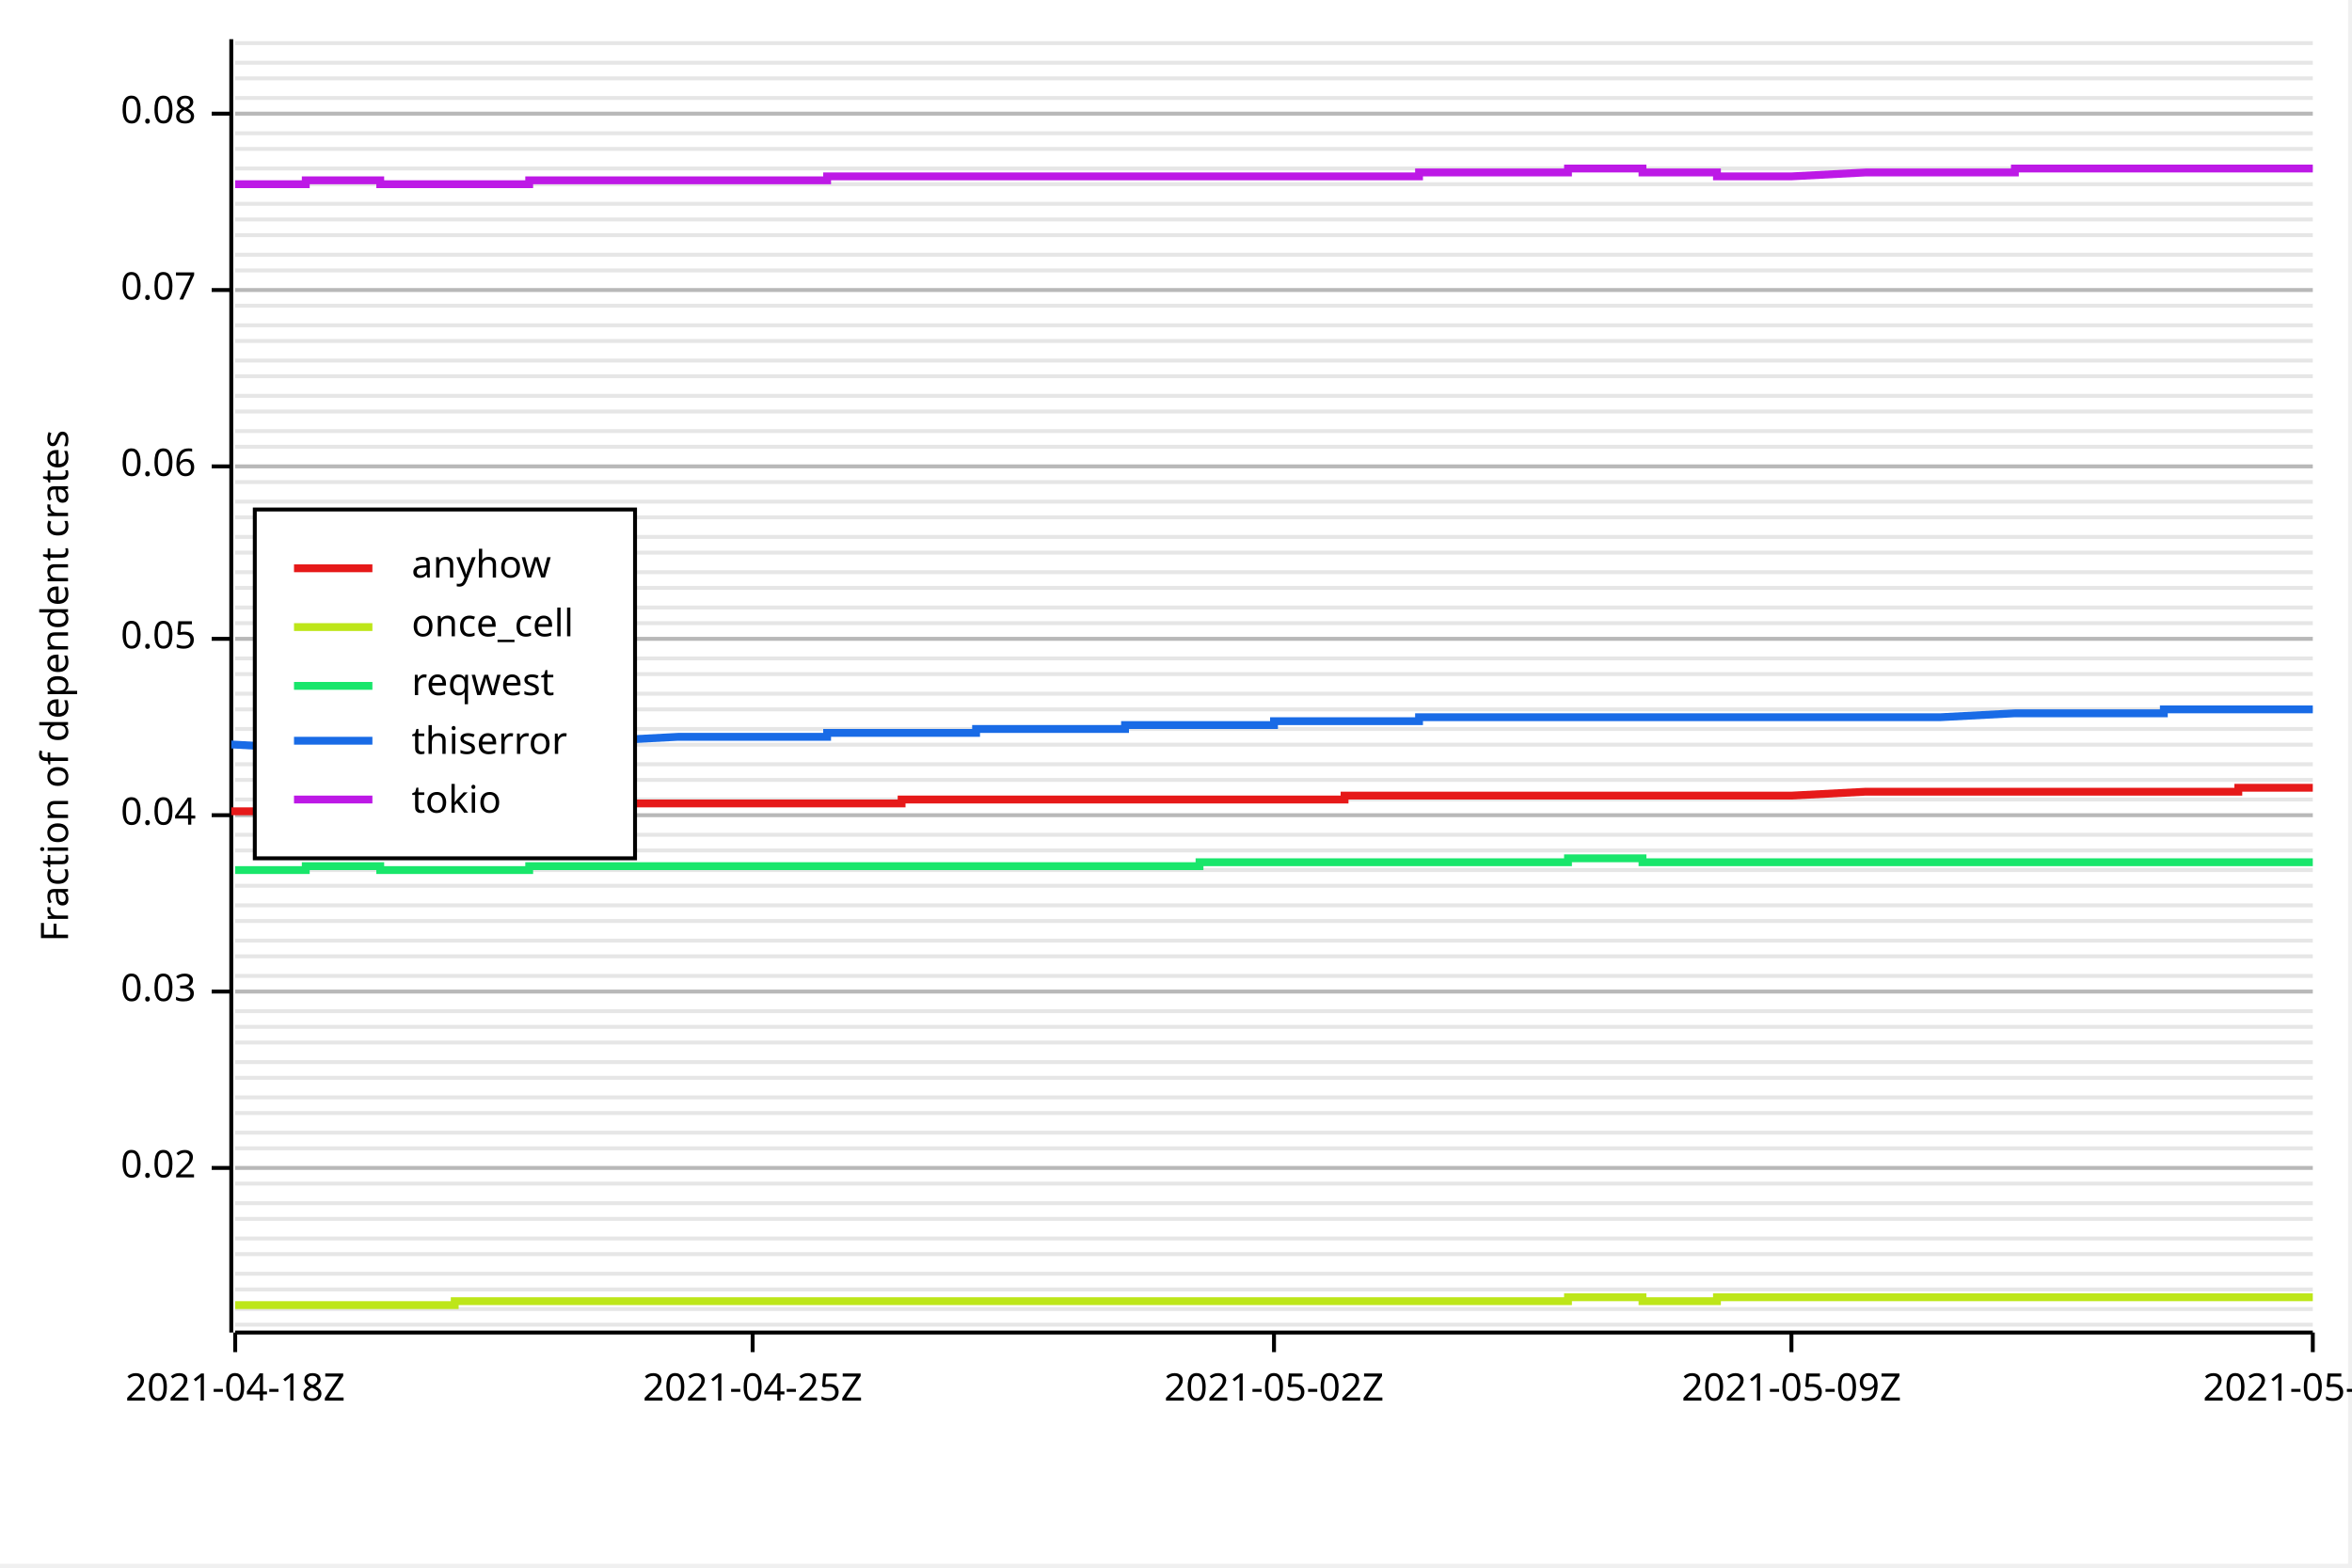
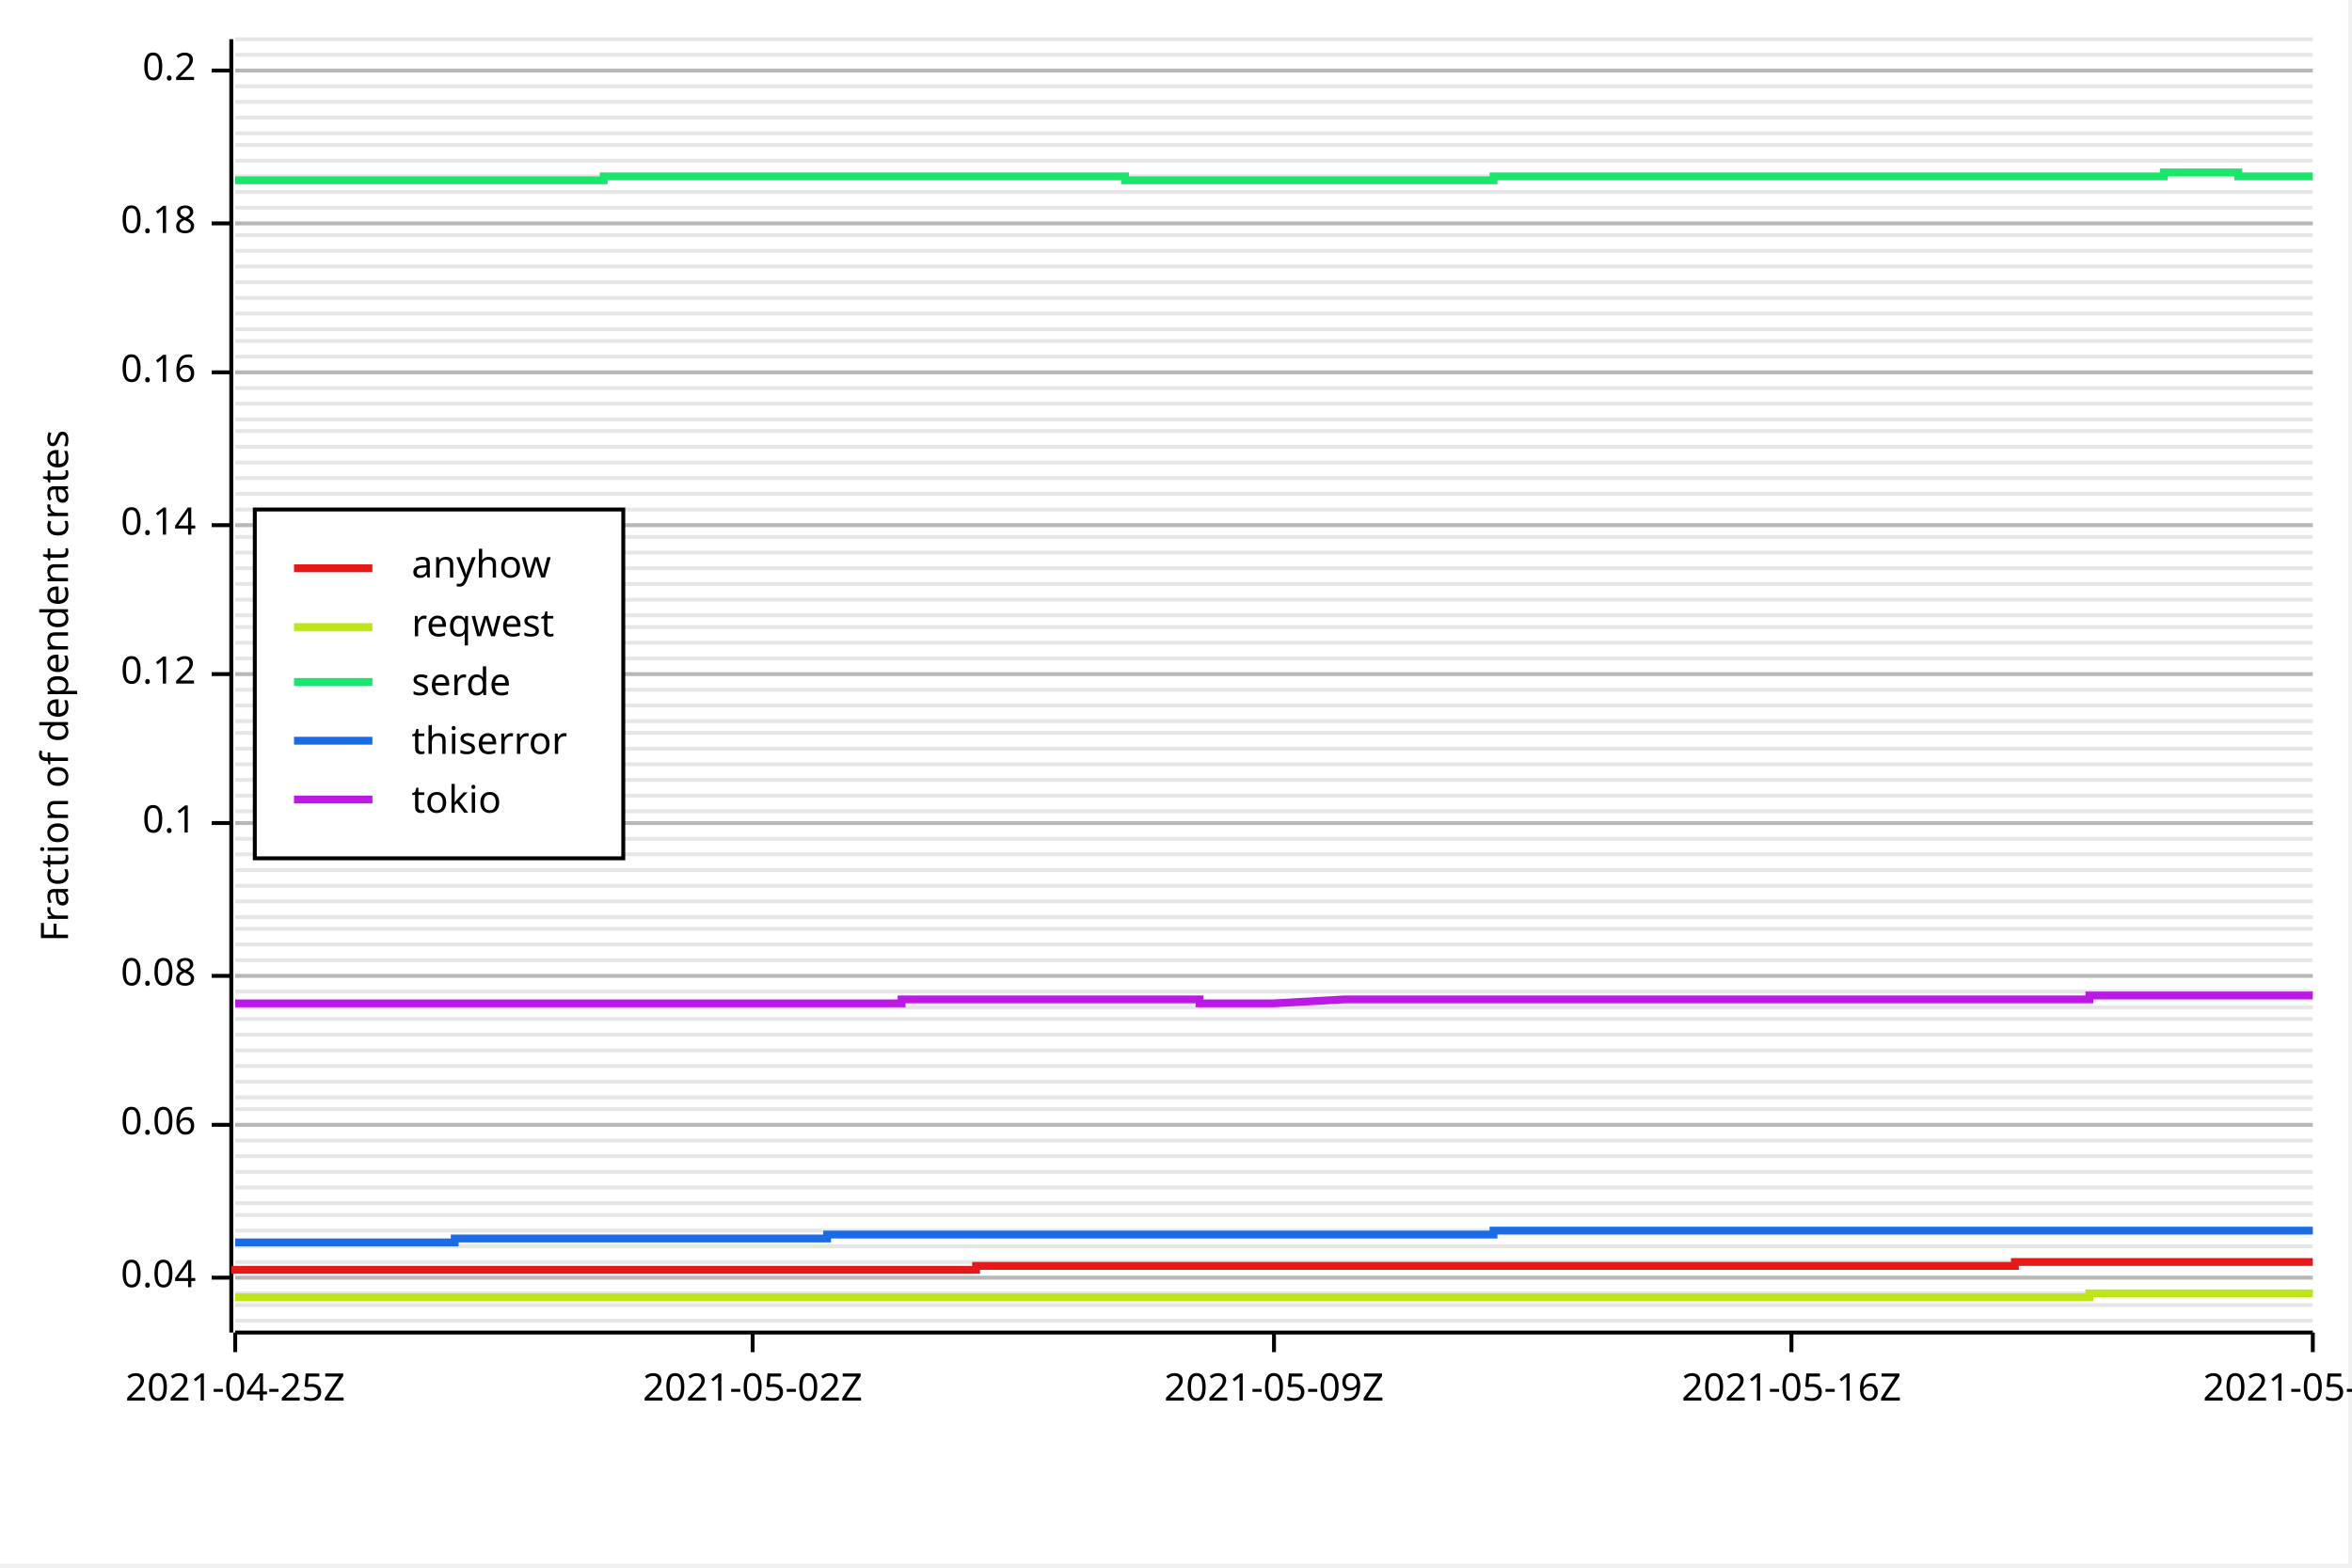
<svg xmlns="http://www.w3.org/2000/svg" width="600" height="400" viewBox="0 0 600 400">
  <rect x="0" y="0" width="599" height="399" opacity="1" fill="#FFFFFF" stroke="none" />
-   <line opacity="0.1" stroke="#000000" stroke-width="1" x1="60" y1="338" x2="590" y2="338" />
-   <line opacity="0.1" stroke="#000000" stroke-width="1" x1="60" y1="334" x2="590" y2="334" />
-   <line opacity="0.1" stroke="#000000" stroke-width="1" x1="60" y1="329" x2="590" y2="329" />
-   <line opacity="0.1" stroke="#000000" stroke-width="1" x1="60" y1="325" x2="590" y2="325" />
-   <line opacity="0.1" stroke="#000000" stroke-width="1" x1="60" y1="320" x2="590" y2="320" />
-   <line opacity="0.1" stroke="#000000" stroke-width="1" x1="60" y1="316" x2="590" y2="316" />
-   <line opacity="0.1" stroke="#000000" stroke-width="1" x1="60" y1="311" x2="590" y2="311" />
+   <line opacity="0.1" stroke="#000000" stroke-width="1" x1="60" y1="337" x2="590" y2="337" />
+   <line opacity="0.1" stroke="#000000" stroke-width="1" x1="60" y1="333" x2="590" y2="333" />
+   <line opacity="0.1" stroke="#000000" stroke-width="1" x1="60" y1="330" x2="590" y2="330" />
+   <line opacity="0.1" stroke="#000000" stroke-width="1" x1="60" y1="326" x2="590" y2="326" />
+   <line opacity="0.1" stroke="#000000" stroke-width="1" x1="60" y1="322" x2="590" y2="322" />
+   <line opacity="0.1" stroke="#000000" stroke-width="1" x1="60" y1="318" x2="590" y2="318" />
+   <line opacity="0.1" stroke="#000000" stroke-width="1" x1="60" y1="314" x2="590" y2="314" />
+   <line opacity="0.1" stroke="#000000" stroke-width="1" x1="60" y1="310" x2="590" y2="310" />
  <line opacity="0.1" stroke="#000000" stroke-width="1" x1="60" y1="307" x2="590" y2="307" />
-   <line opacity="0.1" stroke="#000000" stroke-width="1" x1="60" y1="302" x2="590" y2="302" />
-   <line opacity="0.1" stroke="#000000" stroke-width="1" x1="60" y1="298" x2="590" y2="298" />
-   <line opacity="0.1" stroke="#000000" stroke-width="1" x1="60" y1="293" x2="590" y2="293" />
-   <line opacity="0.1" stroke="#000000" stroke-width="1" x1="60" y1="289" x2="590" y2="289" />
-   <line opacity="0.1" stroke="#000000" stroke-width="1" x1="60" y1="284" x2="590" y2="284" />
+   <line opacity="0.1" stroke="#000000" stroke-width="1" x1="60" y1="303" x2="590" y2="303" />
+   <line opacity="0.1" stroke="#000000" stroke-width="1" x1="60" y1="299" x2="590" y2="299" />
+   <line opacity="0.1" stroke="#000000" stroke-width="1" x1="60" y1="295" x2="590" y2="295" />
+   <line opacity="0.1" stroke="#000000" stroke-width="1" x1="60" y1="291" x2="590" y2="291" />
+   <line opacity="0.1" stroke="#000000" stroke-width="1" x1="60" y1="287" x2="590" y2="287" />
+   <line opacity="0.1" stroke="#000000" stroke-width="1" x1="60" y1="283" x2="590" y2="283" />
  <line opacity="0.1" stroke="#000000" stroke-width="1" x1="60" y1="280" x2="590" y2="280" />
-   <line opacity="0.1" stroke="#000000" stroke-width="1" x1="60" y1="275" x2="590" y2="275" />
-   <line opacity="0.1" stroke="#000000" stroke-width="1" x1="60" y1="271" x2="590" y2="271" />
-   <line opacity="0.1" stroke="#000000" stroke-width="1" x1="60" y1="266" x2="590" y2="266" />
-   <line opacity="0.1" stroke="#000000" stroke-width="1" x1="60" y1="262" x2="590" y2="262" />
-   <line opacity="0.1" stroke="#000000" stroke-width="1" x1="60" y1="258" x2="590" y2="258" />
+   <line opacity="0.1" stroke="#000000" stroke-width="1" x1="60" y1="276" x2="590" y2="276" />
+   <line opacity="0.1" stroke="#000000" stroke-width="1" x1="60" y1="272" x2="590" y2="272" />
+   <line opacity="0.1" stroke="#000000" stroke-width="1" x1="60" y1="268" x2="590" y2="268" />
+   <line opacity="0.1" stroke="#000000" stroke-width="1" x1="60" y1="264" x2="590" y2="264" />
+   <line opacity="0.1" stroke="#000000" stroke-width="1" x1="60" y1="260" x2="590" y2="260" />
+   <line opacity="0.1" stroke="#000000" stroke-width="1" x1="60" y1="257" x2="590" y2="257" />
  <line opacity="0.1" stroke="#000000" stroke-width="1" x1="60" y1="253" x2="590" y2="253" />
  <line opacity="0.1" stroke="#000000" stroke-width="1" x1="60" y1="249" x2="590" y2="249" />
-   <line opacity="0.1" stroke="#000000" stroke-width="1" x1="60" y1="244" x2="590" y2="244" />
-   <line opacity="0.1" stroke="#000000" stroke-width="1" x1="60" y1="240" x2="590" y2="240" />
-   <line opacity="0.1" stroke="#000000" stroke-width="1" x1="60" y1="235" x2="590" y2="235" />
-   <line opacity="0.1" stroke="#000000" stroke-width="1" x1="60" y1="231" x2="590" y2="231" />
+   <line opacity="0.1" stroke="#000000" stroke-width="1" x1="60" y1="245" x2="590" y2="245" />
+   <line opacity="0.1" stroke="#000000" stroke-width="1" x1="60" y1="241" x2="590" y2="241" />
+   <line opacity="0.1" stroke="#000000" stroke-width="1" x1="60" y1="237" x2="590" y2="237" />
+   <line opacity="0.1" stroke="#000000" stroke-width="1" x1="60" y1="234" x2="590" y2="234" />
+   <line opacity="0.1" stroke="#000000" stroke-width="1" x1="60" y1="230" x2="590" y2="230" />
  <line opacity="0.1" stroke="#000000" stroke-width="1" x1="60" y1="226" x2="590" y2="226" />
  <line opacity="0.1" stroke="#000000" stroke-width="1" x1="60" y1="222" x2="590" y2="222" />
-   <line opacity="0.1" stroke="#000000" stroke-width="1" x1="60" y1="217" x2="590" y2="217" />
-   <line opacity="0.1" stroke="#000000" stroke-width="1" x1="60" y1="213" x2="590" y2="213" />
-   <line opacity="0.1" stroke="#000000" stroke-width="1" x1="60" y1="208" x2="590" y2="208" />
-   <line opacity="0.1" stroke="#000000" stroke-width="1" x1="60" y1="204" x2="590" y2="204" />
+   <line opacity="0.1" stroke="#000000" stroke-width="1" x1="60" y1="218" x2="590" y2="218" />
+   <line opacity="0.1" stroke="#000000" stroke-width="1" x1="60" y1="214" x2="590" y2="214" />
+   <line opacity="0.1" stroke="#000000" stroke-width="1" x1="60" y1="210" x2="590" y2="210" />
+   <line opacity="0.1" stroke="#000000" stroke-width="1" x1="60" y1="207" x2="590" y2="207" />
+   <line opacity="0.1" stroke="#000000" stroke-width="1" x1="60" y1="203" x2="590" y2="203" />
  <line opacity="0.1" stroke="#000000" stroke-width="1" x1="60" y1="199" x2="590" y2="199" />
  <line opacity="0.1" stroke="#000000" stroke-width="1" x1="60" y1="195" x2="590" y2="195" />
-   <line opacity="0.1" stroke="#000000" stroke-width="1" x1="60" y1="190" x2="590" y2="190" />
-   <line opacity="0.1" stroke="#000000" stroke-width="1" x1="60" y1="186" x2="590" y2="186" />
-   <line opacity="0.1" stroke="#000000" stroke-width="1" x1="60" y1="181" x2="590" y2="181" />
-   <line opacity="0.1" stroke="#000000" stroke-width="1" x1="60" y1="177" x2="590" y2="177" />
+   <line opacity="0.1" stroke="#000000" stroke-width="1" x1="60" y1="191" x2="590" y2="191" />
+   <line opacity="0.1" stroke="#000000" stroke-width="1" x1="60" y1="187" x2="590" y2="187" />
+   <line opacity="0.1" stroke="#000000" stroke-width="1" x1="60" y1="184" x2="590" y2="184" />
+   <line opacity="0.1" stroke="#000000" stroke-width="1" x1="60" y1="180" x2="590" y2="180" />
+   <line opacity="0.1" stroke="#000000" stroke-width="1" x1="60" y1="176" x2="590" y2="176" />
  <line opacity="0.1" stroke="#000000" stroke-width="1" x1="60" y1="172" x2="590" y2="172" />
  <line opacity="0.1" stroke="#000000" stroke-width="1" x1="60" y1="168" x2="590" y2="168" />
-   <line opacity="0.1" stroke="#000000" stroke-width="1" x1="60" y1="163" x2="590" y2="163" />
-   <line opacity="0.1" stroke="#000000" stroke-width="1" x1="60" y1="159" x2="590" y2="159" />
-   <line opacity="0.1" stroke="#000000" stroke-width="1" x1="60" y1="155" x2="590" y2="155" />
-   <line opacity="0.1" stroke="#000000" stroke-width="1" x1="60" y1="150" x2="590" y2="150" />
-   <line opacity="0.1" stroke="#000000" stroke-width="1" x1="60" y1="146" x2="590" y2="146" />
+   <line opacity="0.1" stroke="#000000" stroke-width="1" x1="60" y1="164" x2="590" y2="164" />
+   <line opacity="0.1" stroke="#000000" stroke-width="1" x1="60" y1="160" x2="590" y2="160" />
+   <line opacity="0.1" stroke="#000000" stroke-width="1" x1="60" y1="157" x2="590" y2="157" />
+   <line opacity="0.1" stroke="#000000" stroke-width="1" x1="60" y1="153" x2="590" y2="153" />
+   <line opacity="0.1" stroke="#000000" stroke-width="1" x1="60" y1="149" x2="590" y2="149" />
+   <line opacity="0.1" stroke="#000000" stroke-width="1" x1="60" y1="145" x2="590" y2="145" />
  <line opacity="0.1" stroke="#000000" stroke-width="1" x1="60" y1="141" x2="590" y2="141" />
  <line opacity="0.1" stroke="#000000" stroke-width="1" x1="60" y1="137" x2="590" y2="137" />
-   <line opacity="0.1" stroke="#000000" stroke-width="1" x1="60" y1="132" x2="590" y2="132" />
-   <line opacity="0.1" stroke="#000000" stroke-width="1" x1="60" y1="128" x2="590" y2="128" />
-   <line opacity="0.1" stroke="#000000" stroke-width="1" x1="60" y1="123" x2="590" y2="123" />
-   <line opacity="0.1" stroke="#000000" stroke-width="1" x1="60" y1="119" x2="590" y2="119" />
+   <line opacity="0.1" stroke="#000000" stroke-width="1" x1="60" y1="134" x2="590" y2="134" />
+   <line opacity="0.1" stroke="#000000" stroke-width="1" x1="60" y1="130" x2="590" y2="130" />
+   <line opacity="0.1" stroke="#000000" stroke-width="1" x1="60" y1="126" x2="590" y2="126" />
+   <line opacity="0.1" stroke="#000000" stroke-width="1" x1="60" y1="122" x2="590" y2="122" />
+   <line opacity="0.1" stroke="#000000" stroke-width="1" x1="60" y1="118" x2="590" y2="118" />
  <line opacity="0.1" stroke="#000000" stroke-width="1" x1="60" y1="114" x2="590" y2="114" />
  <line opacity="0.1" stroke="#000000" stroke-width="1" x1="60" y1="110" x2="590" y2="110" />
-   <line opacity="0.1" stroke="#000000" stroke-width="1" x1="60" y1="105" x2="590" y2="105" />
-   <line opacity="0.1" stroke="#000000" stroke-width="1" x1="60" y1="101" x2="590" y2="101" />
-   <line opacity="0.1" stroke="#000000" stroke-width="1" x1="60" y1="96" x2="590" y2="96" />
-   <line opacity="0.1" stroke="#000000" stroke-width="1" x1="60" y1="92" x2="590" y2="92" />
+   <line opacity="0.1" stroke="#000000" stroke-width="1" x1="60" y1="107" x2="590" y2="107" />
+   <line opacity="0.1" stroke="#000000" stroke-width="1" x1="60" y1="103" x2="590" y2="103" />
+   <line opacity="0.1" stroke="#000000" stroke-width="1" x1="60" y1="99" x2="590" y2="99" />
+   <line opacity="0.1" stroke="#000000" stroke-width="1" x1="60" y1="95" x2="590" y2="95" />
+   <line opacity="0.1" stroke="#000000" stroke-width="1" x1="60" y1="91" x2="590" y2="91" />
  <line opacity="0.1" stroke="#000000" stroke-width="1" x1="60" y1="87" x2="590" y2="87" />
-   <line opacity="0.1" stroke="#000000" stroke-width="1" x1="60" y1="83" x2="590" y2="83" />
-   <line opacity="0.1" stroke="#000000" stroke-width="1" x1="60" y1="78" x2="590" y2="78" />
-   <line opacity="0.1" stroke="#000000" stroke-width="1" x1="60" y1="74" x2="590" y2="74" />
-   <line opacity="0.1" stroke="#000000" stroke-width="1" x1="60" y1="69" x2="590" y2="69" />
-   <line opacity="0.1" stroke="#000000" stroke-width="1" x1="60" y1="65" x2="590" y2="65" />
+   <line opacity="0.1" stroke="#000000" stroke-width="1" x1="60" y1="84" x2="590" y2="84" />
+   <line opacity="0.1" stroke="#000000" stroke-width="1" x1="60" y1="80" x2="590" y2="80" />
+   <line opacity="0.1" stroke="#000000" stroke-width="1" x1="60" y1="76" x2="590" y2="76" />
+   <line opacity="0.1" stroke="#000000" stroke-width="1" x1="60" y1="72" x2="590" y2="72" />
+   <line opacity="0.1" stroke="#000000" stroke-width="1" x1="60" y1="68" x2="590" y2="68" />
+   <line opacity="0.1" stroke="#000000" stroke-width="1" x1="60" y1="64" x2="590" y2="64" />
  <line opacity="0.1" stroke="#000000" stroke-width="1" x1="60" y1="60" x2="590" y2="60" />
-   <line opacity="0.1" stroke="#000000" stroke-width="1" x1="60" y1="56" x2="590" y2="56" />
-   <line opacity="0.1" stroke="#000000" stroke-width="1" x1="60" y1="52" x2="590" y2="52" />
-   <line opacity="0.1" stroke="#000000" stroke-width="1" x1="60" y1="47" x2="590" y2="47" />
-   <line opacity="0.1" stroke="#000000" stroke-width="1" x1="60" y1="43" x2="590" y2="43" />
-   <line opacity="0.1" stroke="#000000" stroke-width="1" x1="60" y1="38" x2="590" y2="38" />
+   <line opacity="0.1" stroke="#000000" stroke-width="1" x1="60" y1="57" x2="590" y2="57" />
+   <line opacity="0.1" stroke="#000000" stroke-width="1" x1="60" y1="53" x2="590" y2="53" />
+   <line opacity="0.1" stroke="#000000" stroke-width="1" x1="60" y1="49" x2="590" y2="49" />
+   <line opacity="0.1" stroke="#000000" stroke-width="1" x1="60" y1="45" x2="590" y2="45" />
+   <line opacity="0.1" stroke="#000000" stroke-width="1" x1="60" y1="41" x2="590" y2="41" />
+   <line opacity="0.1" stroke="#000000" stroke-width="1" x1="60" y1="37" x2="590" y2="37" />
  <line opacity="0.1" stroke="#000000" stroke-width="1" x1="60" y1="34" x2="590" y2="34" />
-   <line opacity="0.1" stroke="#000000" stroke-width="1" x1="60" y1="29" x2="590" y2="29" />
-   <line opacity="0.1" stroke="#000000" stroke-width="1" x1="60" y1="25" x2="590" y2="25" />
-   <line opacity="0.1" stroke="#000000" stroke-width="1" x1="60" y1="20" x2="590" y2="20" />
-   <line opacity="0.1" stroke="#000000" stroke-width="1" x1="60" y1="16" x2="590" y2="16" />
-   <line opacity="0.1" stroke="#000000" stroke-width="1" x1="60" y1="11" x2="590" y2="11" />
+   <line opacity="0.1" stroke="#000000" stroke-width="1" x1="60" y1="30" x2="590" y2="30" />
+   <line opacity="0.1" stroke="#000000" stroke-width="1" x1="60" y1="26" x2="590" y2="26" />
+   <line opacity="0.1" stroke="#000000" stroke-width="1" x1="60" y1="22" x2="590" y2="22" />
+   <line opacity="0.1" stroke="#000000" stroke-width="1" x1="60" y1="18" x2="590" y2="18" />
+   <line opacity="0.1" stroke="#000000" stroke-width="1" x1="60" y1="14" x2="590" y2="14" />
+   <line opacity="0.1" stroke="#000000" stroke-width="1" x1="60" y1="10" x2="590" y2="10" />
  <text x="10" y="175" dy="0.76em" text-anchor="middle" font-family="sans-serif" font-size="9.677" opacity="1" fill="#000000" transform="rotate(270, 10, 175)">
Fraction of dependent crates
</text>
-   <line opacity="0.2" stroke="#000000" stroke-width="1" x1="60" y1="298" x2="590" y2="298" />
-   <line opacity="0.2" stroke="#000000" stroke-width="1" x1="60" y1="253" x2="590" y2="253" />
-   <line opacity="0.2" stroke="#000000" stroke-width="1" x1="60" y1="208" x2="590" y2="208" />
-   <line opacity="0.2" stroke="#000000" stroke-width="1" x1="60" y1="163" x2="590" y2="163" />
-   <line opacity="0.2" stroke="#000000" stroke-width="1" x1="60" y1="119" x2="590" y2="119" />
-   <line opacity="0.2" stroke="#000000" stroke-width="1" x1="60" y1="74" x2="590" y2="74" />
-   <line opacity="0.2" stroke="#000000" stroke-width="1" x1="60" y1="29" x2="590" y2="29" />
+   <line opacity="0.2" stroke="#000000" stroke-width="1" x1="60" y1="326" x2="590" y2="326" />
+   <line opacity="0.2" stroke="#000000" stroke-width="1" x1="60" y1="287" x2="590" y2="287" />
+   <line opacity="0.2" stroke="#000000" stroke-width="1" x1="60" y1="249" x2="590" y2="249" />
+   <line opacity="0.2" stroke="#000000" stroke-width="1" x1="60" y1="210" x2="590" y2="210" />
+   <line opacity="0.2" stroke="#000000" stroke-width="1" x1="60" y1="172" x2="590" y2="172" />
+   <line opacity="0.2" stroke="#000000" stroke-width="1" x1="60" y1="134" x2="590" y2="134" />
+   <line opacity="0.2" stroke="#000000" stroke-width="1" x1="60" y1="95" x2="590" y2="95" />
+   <line opacity="0.2" stroke="#000000" stroke-width="1" x1="60" y1="57" x2="590" y2="57" />
+   <line opacity="0.2" stroke="#000000" stroke-width="1" x1="60" y1="18" x2="590" y2="18" />
  <polyline fill="none" opacity="1" stroke="#000000" stroke-width="1" points="59,10 59,340 " />
-   <text x="50" y="298" dy="0.5ex" text-anchor="end" font-family="sans-serif" font-size="9.677" opacity="1" fill="#000000">
- 0.02
- </text>
-   <polyline fill="none" opacity="1" stroke="#000000" stroke-width="1" points="54,298 59,298 " />
-   <text x="50" y="253" dy="0.5ex" text-anchor="end" font-family="sans-serif" font-size="9.677" opacity="1" fill="#000000">
- 0.03
- </text>
-   <polyline fill="none" opacity="1" stroke="#000000" stroke-width="1" points="54,253 59,253 " />
-   <text x="50" y="208" dy="0.5ex" text-anchor="end" font-family="sans-serif" font-size="9.677" opacity="1" fill="#000000">
+   <text x="50" y="326" dy="0.5ex" text-anchor="end" font-family="sans-serif" font-size="9.677" opacity="1" fill="#000000">
0.04
</text>
-   <polyline fill="none" opacity="1" stroke="#000000" stroke-width="1" points="54,208 59,208 " />
-   <text x="50" y="163" dy="0.5ex" text-anchor="end" font-family="sans-serif" font-size="9.677" opacity="1" fill="#000000">
- 0.05
- </text>
-   <polyline fill="none" opacity="1" stroke="#000000" stroke-width="1" points="54,163 59,163 " />
-   <text x="50" y="119" dy="0.5ex" text-anchor="end" font-family="sans-serif" font-size="9.677" opacity="1" fill="#000000">
+   <polyline fill="none" opacity="1" stroke="#000000" stroke-width="1" points="54,326 59,326 " />
+   <text x="50" y="287" dy="0.5ex" text-anchor="end" font-family="sans-serif" font-size="9.677" opacity="1" fill="#000000">
0.06
</text>
-   <polyline fill="none" opacity="1" stroke="#000000" stroke-width="1" points="54,119 59,119 " />
-   <text x="50" y="74" dy="0.5ex" text-anchor="end" font-family="sans-serif" font-size="9.677" opacity="1" fill="#000000">
- 0.07
- </text>
-   <polyline fill="none" opacity="1" stroke="#000000" stroke-width="1" points="54,74 59,74 " />
-   <text x="50" y="29" dy="0.5ex" text-anchor="end" font-family="sans-serif" font-size="9.677" opacity="1" fill="#000000">
+   <polyline fill="none" opacity="1" stroke="#000000" stroke-width="1" points="54,287 59,287 " />
+   <text x="50" y="249" dy="0.5ex" text-anchor="end" font-family="sans-serif" font-size="9.677" opacity="1" fill="#000000">
0.08
</text>
-   <polyline fill="none" opacity="1" stroke="#000000" stroke-width="1" points="54,29 59,29 " />
+   <polyline fill="none" opacity="1" stroke="#000000" stroke-width="1" points="54,249 59,249 " />
+   <text x="50" y="210" dy="0.5ex" text-anchor="end" font-family="sans-serif" font-size="9.677" opacity="1" fill="#000000">
+ 0.1
+ </text>
+   <polyline fill="none" opacity="1" stroke="#000000" stroke-width="1" points="54,210 59,210 " />
+   <text x="50" y="172" dy="0.5ex" text-anchor="end" font-family="sans-serif" font-size="9.677" opacity="1" fill="#000000">
+ 0.12
+ </text>
+   <polyline fill="none" opacity="1" stroke="#000000" stroke-width="1" points="54,172 59,172 " />
+   <text x="50" y="134" dy="0.5ex" text-anchor="end" font-family="sans-serif" font-size="9.677" opacity="1" fill="#000000">
+ 0.14
+ </text>
+   <polyline fill="none" opacity="1" stroke="#000000" stroke-width="1" points="54,134 59,134 " />
+   <text x="50" y="95" dy="0.5ex" text-anchor="end" font-family="sans-serif" font-size="9.677" opacity="1" fill="#000000">
+ 0.16
+ </text>
+   <polyline fill="none" opacity="1" stroke="#000000" stroke-width="1" points="54,95 59,95 " />
+   <text x="50" y="57" dy="0.5ex" text-anchor="end" font-family="sans-serif" font-size="9.677" opacity="1" fill="#000000">
+ 0.18
+ </text>
+   <polyline fill="none" opacity="1" stroke="#000000" stroke-width="1" points="54,57 59,57 " />
+   <text x="50" y="18" dy="0.5ex" text-anchor="end" font-family="sans-serif" font-size="9.677" opacity="1" fill="#000000">
+ 0.2
+ </text>
+   <polyline fill="none" opacity="1" stroke="#000000" stroke-width="1" points="54,18 59,18 " />
  <polyline fill="none" opacity="1" stroke="#000000" stroke-width="1" points="60,340 590,340 " />
  <text x="60" y="350" dy="0.76em" text-anchor="middle" font-family="sans-serif" font-size="9.677" opacity="1" fill="#000000">
- 2021-04-18Z
+ 2021-04-25Z
</text>
  <polyline fill="none" opacity="1" stroke="#000000" stroke-width="1" points="60,340 60,345 " />
  <text x="192" y="350" dy="0.76em" text-anchor="middle" font-family="sans-serif" font-size="9.677" opacity="1" fill="#000000">
- 2021-04-25Z
+ 2021-05-02Z
</text>
  <polyline fill="none" opacity="1" stroke="#000000" stroke-width="1" points="192,340 192,345 " />
  <text x="325" y="350" dy="0.76em" text-anchor="middle" font-family="sans-serif" font-size="9.677" opacity="1" fill="#000000">
- 2021-05-02Z
+ 2021-05-09Z
</text>
  <polyline fill="none" opacity="1" stroke="#000000" stroke-width="1" points="325,340 325,345 " />
  <text x="457" y="350" dy="0.76em" text-anchor="middle" font-family="sans-serif" font-size="9.677" opacity="1" fill="#000000">
- 2021-05-09Z
+ 2021-05-16Z
</text>
  <polyline fill="none" opacity="1" stroke="#000000" stroke-width="1" points="457,340 457,345 " />
  <text x="590" y="350" dy="0.76em" text-anchor="middle" font-family="sans-serif" font-size="9.677" opacity="1" fill="#000000">
- 2021-05-16Z
+ 2021-05-23Z
</text>
  <polyline fill="none" opacity="1" stroke="#000000" stroke-width="1" points="590,340 590,345 " />
-   <polyline fill="none" opacity="1" stroke="#E61919" stroke-width="2" points="60,208 60,207 78,207 78,207 97,207 97,207 116,207 116,207 135,207 135,206 154,206 154,205 173,205 192,205 192,205 211,205 211,205 230,205 230,204 249,204 249,204 268,204 268,204 287,204 287,204 306,204 306,204 325,204 325,204 343,204 343,203 362,203 362,203 381,203 381,203 400,203 400,203 419,203 419,203 438,203 438,203 457,203 457,203 476,202 495,202 495,202 514,202 514,202 533,202 533,202 552,202 552,202 571,202 571,201 590,201 " />
-   <polyline fill="none" opacity="1" stroke="#BDE619" stroke-width="2" points="60,333 60,333 78,333 78,333 97,333 97,333 116,333 116,332 135,332 135,332 154,332 154,332 173,332 192,332 192,332 211,332 211,332 230,332 230,332 249,332 249,332 268,332 268,332 287,332 287,332 306,332 306,332 325,332 325,332 343,332 343,332 362,332 362,332 381,332 381,332 400,332 400,331 419,331 419,332 438,332 438,331 457,331 457,331 476,331 495,331 495,331 514,331 514,331 533,331 533,331 552,331 552,331 571,331 571,331 590,331 " />
-   <polyline fill="none" opacity="1" stroke="#19E66B" stroke-width="2" points="60,222 60,222 78,222 78,221 97,221 97,222 116,222 116,222 135,222 135,221 154,221 154,221 173,221 192,221 192,221 211,221 211,221 230,221 230,221 249,221 249,221 268,221 268,221 287,221 287,221 306,221 306,220 325,220 325,220 343,220 343,220 362,220 362,220 381,220 381,220 400,220 400,219 419,219 419,220 438,220 438,220 457,220 457,220 476,220 495,220 495,220 514,220 514,220 533,220 533,220 552,220 552,220 571,220 571,220 590,220 " />
-   <polyline fill="none" opacity="1" stroke="#196BE6" stroke-width="2" points="60,191 60,190 78,191 78,190 97,190 97,190 116,190 116,190 135,190 135,190 154,190 154,189 173,188 192,188 192,188 211,188 211,187 230,187 230,187 249,187 249,186 268,186 268,186 287,186 287,185 306,185 306,185 325,185 325,184 343,184 343,184 362,184 362,183 381,183 381,183 400,183 400,183 419,183 419,183 438,183 438,183 457,183 457,183 476,183 495,183 495,183 514,182 514,182 533,182 533,182 552,182 552,181 571,181 571,181 590,181 " />
-   <polyline fill="none" opacity="1" stroke="#BD19E6" stroke-width="2" points="60,47 60,47 78,47 78,46 97,46 97,47 116,47 116,47 135,47 135,46 154,46 154,46 173,46 192,46 192,46 211,46 211,45 230,45 230,45 249,45 249,45 268,45 268,45 287,45 287,45 306,45 306,45 325,45 325,45 343,45 343,45 362,45 362,44 381,44 381,44 400,44 400,43 419,43 419,44 438,44 438,45 457,45 457,45 476,44 495,44 495,44 514,44 514,43 533,43 533,43 552,43 552,43 571,43 571,43 590,43 " />
-   <rect x="65" y="130" width="97" height="89" opacity="1" fill="#FFFFFF" stroke="none" />
-   <rect x="65" y="130" width="97" height="89" opacity="1" fill="none" stroke="#000000" />
+   <polyline fill="none" opacity="1" stroke="#E61919" stroke-width="2" points="60,325 60,324 78,324 78,324 97,324 97,324 116,324 116,324 135,324 135,324 154,324 154,324 173,324 173,324 192,324 192,324 211,324 211,324 230,324 230,324 249,324 249,323 268,323 268,323 287,323 287,323 306,323 306,323 325,323 325,323 343,323 362,323 362,323 381,323 381,323 400,323 400,323 419,323 419,323 438,323 438,323 457,323 457,323 476,323 476,323 495,323 495,323 514,323 514,322 533,322 533,322 552,322 552,322 571,322 571,322 590,322 " />
+   <polyline fill="none" opacity="1" stroke="#BDE619" stroke-width="2" points="60,331 60,331 78,331 78,331 97,331 97,331 116,331 116,331 135,331 135,331 154,331 154,331 173,331 173,331 192,331 192,331 211,331 211,331 230,331 230,331 249,331 249,331 268,331 268,331 287,331 287,331 306,331 306,331 325,331 325,331 343,331 362,331 362,331 381,331 381,331 400,331 400,331 419,331 419,331 438,331 438,331 457,331 457,331 476,331 476,331 495,331 495,331 514,331 514,331 533,331 533,330 552,330 552,330 571,330 571,330 590,330 " />
+   <polyline fill="none" opacity="1" stroke="#19E66B" stroke-width="2" points="60,46 60,46 78,46 78,46 97,46 97,46 116,46 116,46 135,46 135,46 154,46 154,45 173,45 173,45 192,45 192,45 211,45 211,45 230,45 230,45 249,45 249,45 268,45 268,45 287,45 287,46 306,46 306,46 325,46 325,46 343,46 362,46 362,46 381,46 381,45 400,45 400,45 419,45 419,45 438,45 438,45 457,45 457,45 476,45 476,45 495,45 495,45 514,45 514,45 533,45 533,45 552,45 552,44 571,44 571,45 590,45 " />
+   <polyline fill="none" opacity="1" stroke="#196BE6" stroke-width="2" points="60,317 60,317 78,317 78,317 97,317 97,317 116,317 116,316 135,316 135,316 154,316 154,316 173,316 173,316 192,316 192,316 211,316 211,315 230,315 230,315 249,315 249,315 268,315 268,315 287,315 287,315 306,315 306,315 325,315 325,315 343,315 362,315 362,315 381,315 381,314 400,314 400,314 419,314 419,314 438,314 438,314 457,314 457,314 476,314 476,314 495,314 495,314 514,314 514,314 533,314 533,314 552,314 552,314 571,314 571,314 590,314 " />
+   <polyline fill="none" opacity="1" stroke="#BD19E6" stroke-width="2" points="60,256 60,256 78,256 78,256 97,256 97,256 116,256 116,256 135,256 135,256 154,256 154,256 173,256 173,256 192,256 192,256 211,256 211,256 230,256 230,255 249,255 249,255 268,255 268,255 287,255 287,255 306,255 306,256 325,256 325,256 343,255 362,255 362,255 381,255 381,255 400,255 400,255 419,255 419,255 438,255 438,255 457,255 457,255 476,255 476,255 495,255 495,255 514,255 514,255 533,255 533,254 552,254 552,254 571,254 571,254 590,254 " />
+   <rect x="65" y="130" width="94" height="89" opacity="1" fill="#FFFFFF" stroke="none" />
+   <rect x="65" y="130" width="94" height="89" opacity="1" fill="none" stroke="#000000" />
  <text x="105" y="140" dy="0.76em" text-anchor="start" font-family="sans-serif" font-size="9.677" opacity="1" fill="#000000">
anyhow
</text>
  <text x="105" y="155" dy="0.76em" text-anchor="start" font-family="sans-serif" font-size="9.677" opacity="1" fill="#000000">
- once_cell
+ reqwest
</text>
  <text x="105" y="170" dy="0.76em" text-anchor="start" font-family="sans-serif" font-size="9.677" opacity="1" fill="#000000">
- reqwest
+ serde
</text>
  <text x="105" y="185" dy="0.76em" text-anchor="start" font-family="sans-serif" font-size="9.677" opacity="1" fill="#000000">
thiserror
</text>
  <text x="105" y="200" dy="0.76em" text-anchor="start" font-family="sans-serif" font-size="9.677" opacity="1" fill="#000000">
tokio
</text>
  <polyline fill="none" opacity="1" stroke="#E61919" stroke-width="2" points="75,145 95,145 " />
  <polyline fill="none" opacity="1" stroke="#BDE619" stroke-width="2" points="75,160 95,160 " />
-   <polyline fill="none" opacity="1" stroke="#19E66B" stroke-width="2" points="75,175 95,175 " />
+   <polyline fill="none" opacity="1" stroke="#19E66B" stroke-width="2" points="75,174 95,174 " />
  <polyline fill="none" opacity="1" stroke="#196BE6" stroke-width="2" points="75,189 95,189 " />
  <polyline fill="none" opacity="1" stroke="#BD19E6" stroke-width="2" points="75,204 95,204 " />
</svg>
